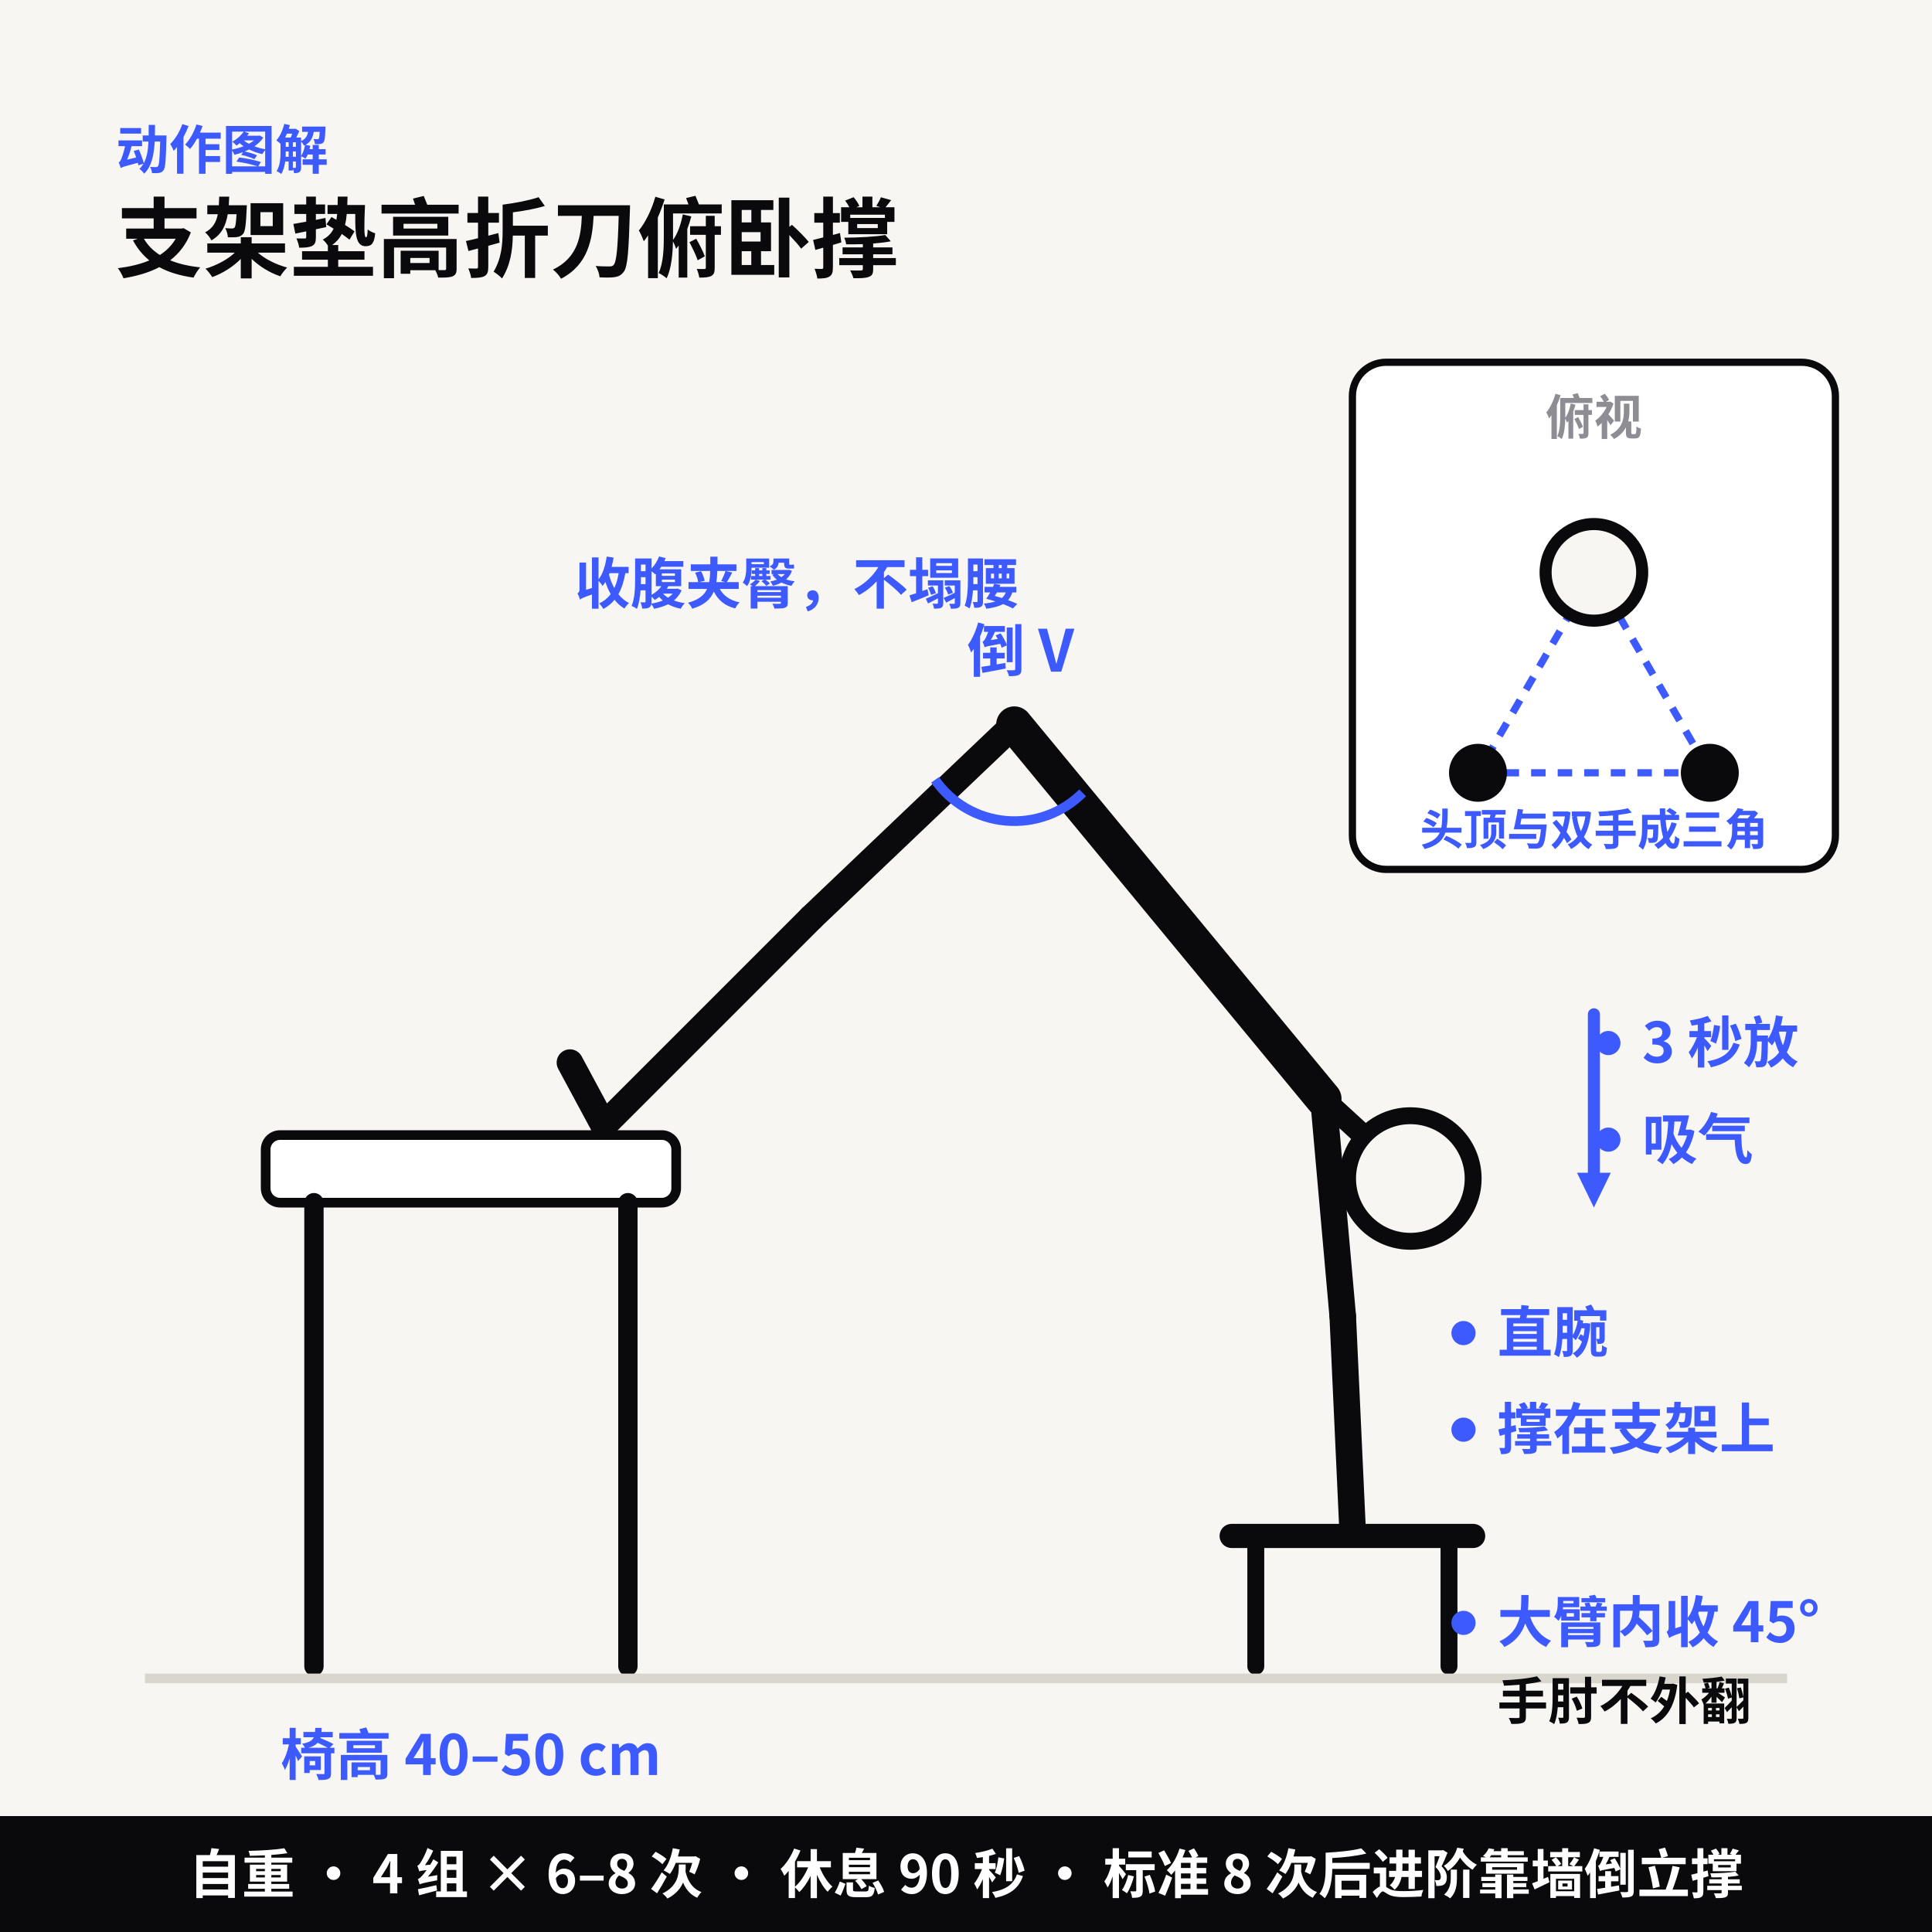
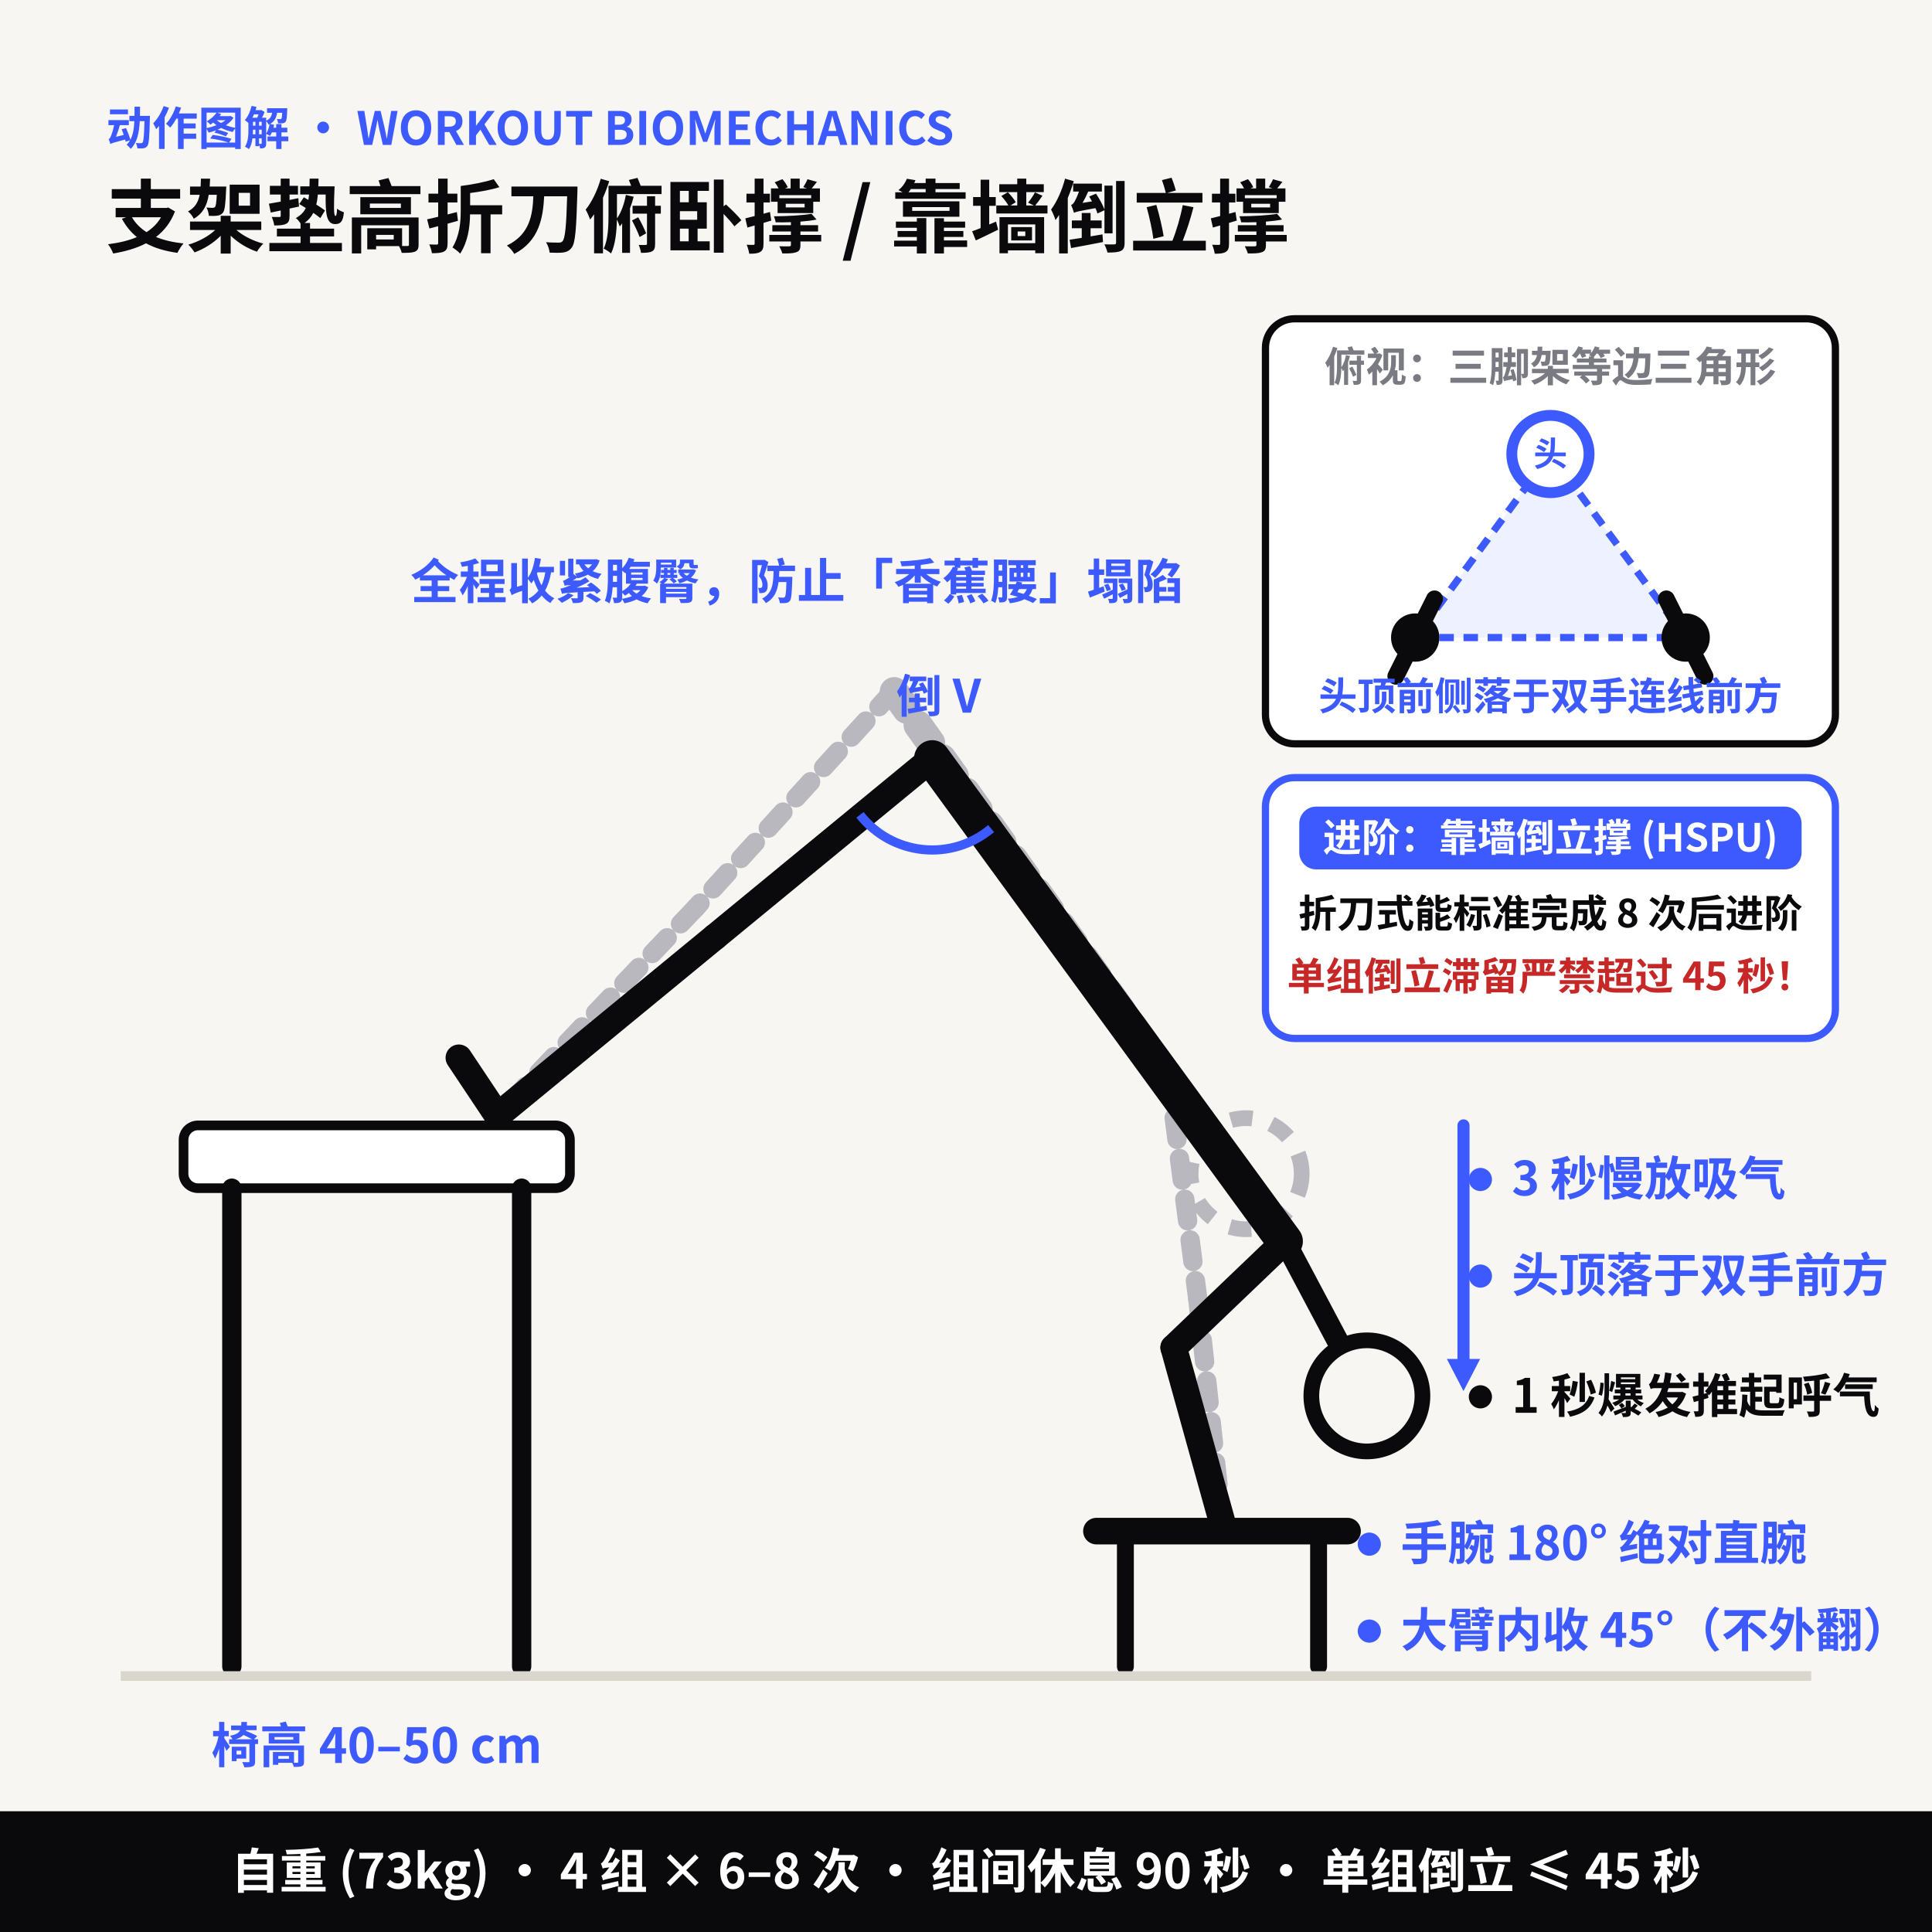
<svg xmlns="http://www.w3.org/2000/svg" viewBox="0 0 800 800" width="800" height="800">
  <rect width="800" height="800" fill="#f7f6f2" />
-   <text x="48" y="70" font-family="Noto Sans CJK SC, Noto Sans SC, PingFang SC, sans-serif" font-size="22" font-weight="800" fill="#3d5afe" text-anchor="start">动作图解</text>
-   <text x="48" y="112" font-family="Noto Sans CJK SC, Noto Sans SC, PingFang SC, sans-serif" font-size="36" font-weight="900" fill="#0a0a0d" text-anchor="start">支架垫高折刀俯卧撑</text>
-   <rect x="110" y="470" width="170" height="28" rx="6" fill="#fff" stroke="#0a0a0d" stroke-width="4" />
-   <polyline points="130.0,498.0 130.0,690.0" fill="none" stroke="#0a0a0d" stroke-width="8" stroke-linecap="round" stroke-linejoin="round" />
-   <polyline points="260.0,498.0 260.0,690.0" fill="none" stroke="#0a0a0d" stroke-width="8" stroke-linecap="round" stroke-linejoin="round" />
-   <polyline points="520.0,640.0 520.0,690.0" fill="none" stroke="#0a0a0d" stroke-width="7" stroke-linecap="round" stroke-linejoin="round" />
-   <polyline points="600.0,640.0 600.0,690.0" fill="none" stroke="#0a0a0d" stroke-width="7" stroke-linecap="round" stroke-linejoin="round" />
-   <polyline points="510.0,636.0 610.0,636.0" fill="none" stroke="#0a0a0d" stroke-width="10" stroke-linecap="round" stroke-linejoin="round" />
-   <polyline points="60.0,695.0 740.0,695.0" fill="none" stroke="#d9d6cd" stroke-width="4" stroke-linecap="butt" stroke-linejoin="round" />
-   <polyline points="548.0,455.0 420.0,300.0" fill="none" stroke="#0a0a0d" stroke-width="15" stroke-linecap="round" stroke-linejoin="round" />
-   <polyline points="420.0,300.0 336.0,380.0" fill="none" stroke="#0a0a0d" stroke-width="11" stroke-linecap="round" stroke-linejoin="round" />
-   <polyline points="336.0,380.0 250.0,466.0" fill="none" stroke="#0a0a0d" stroke-width="11" stroke-linecap="round" stroke-linejoin="round" />
-   <polyline points="250.0,466.0 236.0,440.0" fill="none" stroke="#0a0a0d" stroke-width="11" stroke-linecap="round" stroke-linejoin="round" />
-   <polyline points="548.0,455.0 556.0,545.0" fill="none" stroke="#0a0a0d" stroke-width="11" stroke-linecap="round" stroke-linejoin="round" />
-   <polyline points="556.0,545.0 560.0,632.0" fill="none" stroke="#0a0a0d" stroke-width="11" stroke-linecap="round" stroke-linejoin="round" />
-   <polyline points="548.0,455.0 564.8,470.4" fill="none" stroke="#0a0a0d" stroke-width="9" stroke-linecap="round" stroke-linejoin="round" />
-   <circle cx="584" cy="488" r="26" fill="#f7f6f2" stroke="#0a0a0d" stroke-width="7" />
-   <path d="M387.2,322.9 A40,40 0 0 0 448.3,328.3" fill="none" stroke="#3d5afe" stroke-width="4" />
-   <text x="422.615" y="278.114" font-family="Noto Sans CJK SC, Noto Sans SC, PingFang SC, sans-serif" font-size="24" font-weight="800" fill="#3d5afe" text-anchor="middle">倒 V</text>
-   <circle cx="606" cy="552.0" r="5" fill="#3d5afe" />
-   <text x="620" y="560" font-family="Noto Sans CJK SC, Noto Sans SC, PingFang SC, sans-serif" font-size="23" font-weight="700" fill="#3d5afe" text-anchor="start">直腕</text>
-   <circle cx="606" cy="592.0" r="5" fill="#3d5afe" />
-   <text x="620" y="600" font-family="Noto Sans CJK SC, Noto Sans SC, PingFang SC, sans-serif" font-size="23" font-weight="700" fill="#3d5afe" text-anchor="start">撑在支架上</text>
-   <circle cx="606" cy="672.0" r="5" fill="#3d5afe" />
-   <text x="620" y="680" font-family="Noto Sans CJK SC, Noto Sans SC, PingFang SC, sans-serif" font-size="23" font-weight="700" fill="#3d5afe" text-anchor="start">大臂内收 45°</text>
-   <text x="620" y="712" font-family="Noto Sans CJK SC, Noto Sans SC, PingFang SC, sans-serif" font-size="21" font-weight="600" fill="#0a0a0d" text-anchor="start">手肘不外翻</text>
-   <polyline points="660.0,420.0 660.0,490.4" fill="none" stroke="#3d5afe" stroke-width="5" stroke-linecap="round" stroke-linejoin="round" />
-   <polygon points="660.0,500.0 653.0,485.6 667.0,485.6" fill="#3d5afe" />
-   <circle cx="666" cy="431.9" r="5" fill="#3d5afe" />
-   <text x="680" y="440" font-family="Noto Sans CJK SC, Noto Sans SC, PingFang SC, sans-serif" font-size="23" font-weight="700" fill="#3d5afe" text-anchor="start">3 秒放</text>
-   <circle cx="666" cy="471.9" r="5" fill="#3d5afe" />
-   <text x="680" y="480" font-family="Noto Sans CJK SC, Noto Sans SC, PingFang SC, sans-serif" font-size="23" font-weight="700" fill="#3d5afe" text-anchor="start">吸气</text>
-   <text x="195" y="735" font-family="Noto Sans CJK SC, Noto Sans SC, PingFang SC, sans-serif" font-size="23" font-weight="700" fill="#3d5afe" text-anchor="middle">椅高 40–50 cm</text>
-   <text x="330" y="250" font-family="Noto Sans CJK SC, Noto Sans SC, PingFang SC, sans-serif" font-size="23" font-weight="700" fill="#3d5afe" text-anchor="middle">收腹夹臀，不塌腰</text>
-   <rect x="560" y="150" width="200" height="210" rx="14" fill="#fff" stroke="#0a0a0d" stroke-width="3" />
-   <text x="660" y="180" font-family="Noto Sans CJK SC, Noto Sans SC, PingFang SC, sans-serif" font-size="20" font-weight="700" fill="#8d8d93" text-anchor="middle">俯视</text>
-   <polygon points="612,320 708,320 660,237" fill="none" stroke="#3d5afe" stroke-width="3" stroke-dasharray="6 5" />
-   <circle cx="612" cy="320" r="11" fill="#0a0a0d" stroke="#0a0a0d" stroke-width="2" />
-   <circle cx="708" cy="320" r="11" fill="#0a0a0d" stroke="#0a0a0d" stroke-width="2" />
-   <circle cx="660" cy="237" r="20" fill="#f7f6f2" stroke="#0a0a0d" stroke-width="5" />
-   <text x="660" y="350" font-family="Noto Sans CJK SC, Noto Sans SC, PingFang SC, sans-serif" font-size="18" font-weight="800" fill="#3d5afe" text-anchor="middle">头顶与双手成三角</text>
-   <rect x="0" y="752" width="800" height="48" fill="#0a0a0d" />
-   <text x="400" y="784" font-family="Noto Sans CJK SC, Noto Sans SC, PingFang SC, sans-serif" font-size="22" font-weight="700" fill="#fff" text-anchor="middle">自重 · 4 组 × 6–8 次 · 休息 90 秒 · 标准 8 次后进阶靠墙倒立撑</text>
+   <text x="44.0" y="60.0" font-family="Noto Sans CJK SC, Noto Sans SC, PingFang SC, sans-serif" font-size="19" font-weight="800" fill="#3d5afe" text-anchor="start">动作图解 · WORKOUT BIOMECHANICS</text>
+   <text x="44.0" y="102.0" font-family="Noto Sans CJK SC, Noto Sans SC, PingFang SC, sans-serif" font-size="33" font-weight="900" fill="#0a0a0d" text-anchor="start">支架垫高折刀俯卧撑 / 靠墙倒立撑</text>
+   <rect x="76.0" y="466.0" width="160.0" height="26.0" rx="6" fill="#fff" stroke="#0a0a0d" stroke-width="4" />
+   <polyline points="96.0,492.0 96.0,690.0" fill="none" stroke="#0a0a0d" stroke-width="8" stroke-linecap="round" stroke-linejoin="round" />
+   <polyline points="216.0,492.0 216.0,690.0" fill="none" stroke="#0a0a0d" stroke-width="8" stroke-linecap="round" stroke-linejoin="round" />
+   <polyline points="466.0,638.0 466.0,690.0" fill="none" stroke="#0a0a0d" stroke-width="7" stroke-linecap="round" stroke-linejoin="round" />
+   <polyline points="546.0,638.0 546.0,690.0" fill="none" stroke="#0a0a0d" stroke-width="7" stroke-linecap="round" stroke-linejoin="round" />
+   <polyline points="454.0,634.0 558.0,634.0" fill="none" stroke="#0a0a0d" stroke-width="11" stroke-linecap="round" stroke-linejoin="round" />
+   <polyline points="50.0,694.0 750.0,694.0" fill="none" stroke="#d9d6cd" stroke-width="4" stroke-linecap="butt" stroke-linejoin="round" />
+   <polyline points="484.0,446.0 370.0,286.0" fill="none" stroke="#b8b8be" stroke-width="12" stroke-linecap="round" stroke-linejoin="round" stroke-dasharray="9 8" />
+   <polyline points="370.0,286.0 288.0,376.0" fill="none" stroke="#b8b8be" stroke-width="8" stroke-linecap="round" stroke-linejoin="round" stroke-dasharray="9 8" />
+   <polyline points="288.0,376.0 206.0,462.0" fill="none" stroke="#b8b8be" stroke-width="8" stroke-linecap="round" stroke-linejoin="round" stroke-dasharray="9 8" />
+   <polyline points="206.0,462.0 190.0,438.0" fill="none" stroke="#b8b8be" stroke-width="8" stroke-linecap="round" stroke-linejoin="round" stroke-dasharray="9 8" />
+   <polyline points="484.0,446.0 496.0,538.0" fill="none" stroke="#b8b8be" stroke-width="8" stroke-linecap="round" stroke-linejoin="round" stroke-dasharray="9 8" />
+   <polyline points="496.0,538.0 506.0,630.0" fill="none" stroke="#b8b8be" stroke-width="8" stroke-linecap="round" stroke-linejoin="round" stroke-dasharray="9 8" />
+   <polyline points="484.0,446.0 501.6,468.0" fill="none" stroke="#b8b8be" stroke-width="6" stroke-linecap="round" stroke-linejoin="round" stroke-dasharray="9 8" />
+   <circle cx="516.0" cy="486.0" r="23.0" fill="#f7f6f2" stroke="#b8b8be" stroke-width="6.5" stroke-dasharray="9 8" />
+   <polyline points="532.0,514.0 386.0,314.0" fill="none" stroke="#0a0a0d" stroke-width="15" stroke-linecap="round" stroke-linejoin="round" />
+   <polyline points="386.0,314.0 296.0,388.0" fill="none" stroke="#0a0a0d" stroke-width="11" stroke-linecap="round" stroke-linejoin="round" />
+   <polyline points="296.0,388.0 206.0,462.0" fill="none" stroke="#0a0a0d" stroke-width="11" stroke-linecap="round" stroke-linejoin="round" />
+   <polyline points="206.0,462.0 190.0,438.0" fill="none" stroke="#0a0a0d" stroke-width="11" stroke-linecap="round" stroke-linejoin="round" />
+   <polyline points="532.0,514.0 486.0,558.0" fill="none" stroke="#0a0a0d" stroke-width="11" stroke-linecap="round" stroke-linejoin="round" />
+   <polyline points="486.0,558.0 506.0,630.0" fill="none" stroke="#0a0a0d" stroke-width="11" stroke-linecap="round" stroke-linejoin="round" />
+   <polyline points="532.0,514.0 555.2,557.7" fill="none" stroke="#0a0a0d" stroke-width="9" stroke-linecap="round" stroke-linejoin="round" />
+   <circle cx="566.0" cy="578.0" r="23.0" fill="#f7f6f2" stroke="#0a0a0d" stroke-width="6.5" />
+   <path d="M356.1,337.4 A38,38 0 0 0 410.4,343.1" fill="none" stroke="#3d5afe" stroke-width="3.8" />
+   <text x="388.7" y="295.1" font-family="Noto Sans CJK SC, Noto Sans SC, PingFang SC, sans-serif" font-size="19" font-weight="800" fill="#3d5afe" text-anchor="middle">倒 V</text>
+   <text x="330.0" y="248.0" font-family="Noto Sans CJK SC, Noto Sans SC, PingFang SC, sans-serif" font-size="20" font-weight="700" fill="#3d5afe" text-anchor="middle">全程收紧腹臀，防止「香蕉腰」塌陷</text>
+   <text x="156.0" y="730.0" font-family="Noto Sans CJK SC, Noto Sans SC, PingFang SC, sans-serif" font-size="20" font-weight="700" fill="#3d5afe" text-anchor="middle">椅高 40–50 cm</text>
+   <polyline points="606.0,466.0 606.0,567.8" fill="none" stroke="#3d5afe" stroke-width="5" stroke-linecap="round" stroke-linejoin="round" />
+   <polygon points="606.0,576.0 599.1,562.7 612.9,562.7" fill="#3d5afe" />
+   <circle cx="613.0" cy="488.4" r="4.8" fill="#3d5afe" />
+   <text x="626.0" y="495.0" font-family="Noto Sans CJK SC, Noto Sans SC, PingFang SC, sans-serif" font-size="19.5" font-weight="700" fill="#3d5afe" text-anchor="start">3 秒慢放吸气</text>
+   <circle cx="613.0" cy="528.4" r="4.8" fill="#3d5afe" />
+   <text x="626.0" y="535.0" font-family="Noto Sans CJK SC, Noto Sans SC, PingFang SC, sans-serif" font-size="19.5" font-weight="700" fill="#3d5afe" text-anchor="start">头顶落于双手前方</text>
+   <circle cx="613.0" cy="578.4" r="4.8" fill="#0a0a0d" />
+   <text x="626.0" y="585.0" font-family="Noto Sans CJK SC, Noto Sans SC, PingFang SC, sans-serif" font-size="19.5" font-weight="700" fill="#0a0a0d" text-anchor="start">1 秒爆发推起呼气</text>
+   <circle cx="567.0" cy="639.4" r="4.8" fill="#3d5afe" />
+   <text x="580.0" y="646.0" font-family="Noto Sans CJK SC, Noto Sans SC, PingFang SC, sans-serif" font-size="19.5" font-weight="700" fill="#3d5afe" text-anchor="start">手腕 180° 绝对直腕</text>
+   <circle cx="567.0" cy="675.4" r="4.8" fill="#3d5afe" />
+   <text x="580.0" y="682.0" font-family="Noto Sans CJK SC, Noto Sans SC, PingFang SC, sans-serif" font-size="19.5" font-weight="700" fill="#3d5afe" text-anchor="start">大臂内收 45°（不外翻）</text>
+   <rect x="524.0" y="132.0" width="236.0" height="176.0" rx="12" fill="#fff" stroke="#0a0a0d" stroke-width="3" />
+   <text x="642.0" y="158.0" font-family="Noto Sans CJK SC, Noto Sans SC, PingFang SC, sans-serif" font-size="17" font-weight="800" fill="#7a7a82" text-anchor="middle">俯视：三脚架等边三角形</text>
+   <polygon points="586.0,264.0 698.0,264.0 642.0,188.0" fill="#eef1ff" stroke="#3d5afe" stroke-width="3" stroke-linejoin="round" stroke-dasharray="6 4" />
+   <polyline points="578.0,280.0 594.0,248.0" fill="none" stroke="#0a0a0d" stroke-width="7" stroke-linecap="round" stroke-linejoin="round" />
+   <polyline points="690.0,248.0 706.0,280.0" fill="none" stroke="#0a0a0d" stroke-width="7" stroke-linecap="round" stroke-linejoin="round" />
+   <circle cx="586.0" cy="264.0" r="9.0" fill="#0a0a0d" stroke="#0a0a0d" stroke-width="2" />
+   <circle cx="698.0" cy="264.0" r="9.0" fill="#0a0a0d" stroke="#0a0a0d" stroke-width="2" />
+   <circle cx="642.0" cy="188.0" r="16.0" fill="#fff" stroke="#3d5afe" stroke-width="4.5" />
+   <text x="642.0" y="193.0" font-family="Noto Sans CJK SC, Noto Sans SC, PingFang SC, sans-serif" font-size="14" font-weight="800" fill="#3d5afe" text-anchor="middle">头</text>
+   <text x="642.0" y="294.0" font-family="Noto Sans CJK SC, Noto Sans SC, PingFang SC, sans-serif" font-size="16" font-weight="800" fill="#3d5afe" text-anchor="middle">头顶前侧落于双手连线前方</text>
+   <rect x="524.0" y="322.0" width="236.0" height="108.0" rx="12" fill="#fff" stroke="#3d5afe" stroke-width="3" />
+   <rect x="538.0" y="334.0" width="208.0" height="26.0" rx="7" fill="#3d5afe" stroke="#3d5afe" stroke-width="0" />
+   <text x="642.0" y="352.6" font-family="Noto Sans CJK SC, Noto Sans SC, PingFang SC, sans-serif" font-size="16" font-weight="800" fill="#fff" text-anchor="middle">进阶：靠墙倒立撑 (HSPU)</text>
+   <text x="642.0" y="384.0" font-family="Noto Sans CJK SC, Noto Sans SC, PingFang SC, sans-serif" font-size="16" font-weight="700" fill="#0a0a0d" text-anchor="middle">折刀式能标准完成 8 次后进阶</text>
+   <text x="642.0" y="410.0" font-family="Noto Sans CJK SC, Noto Sans SC, PingFang SC, sans-serif" font-size="16" font-weight="800" fill="#c62828" text-anchor="middle">单组倒立滞留严禁超过 45 秒！</text>
+   <rect x="0" y="750" width="800" height="50" fill="#0a0a0d" />
+   <text x="400.0" y="782.0" font-family="Noto Sans CJK SC, Noto Sans SC, PingFang SC, sans-serif" font-size="20" font-weight="700" fill="#fff" text-anchor="middle">自重 (73kg) · 4 组 × 6–8 次 · 组间休息 90 秒 · 单组倒立 ≤ 45 秒</text>
</svg>
